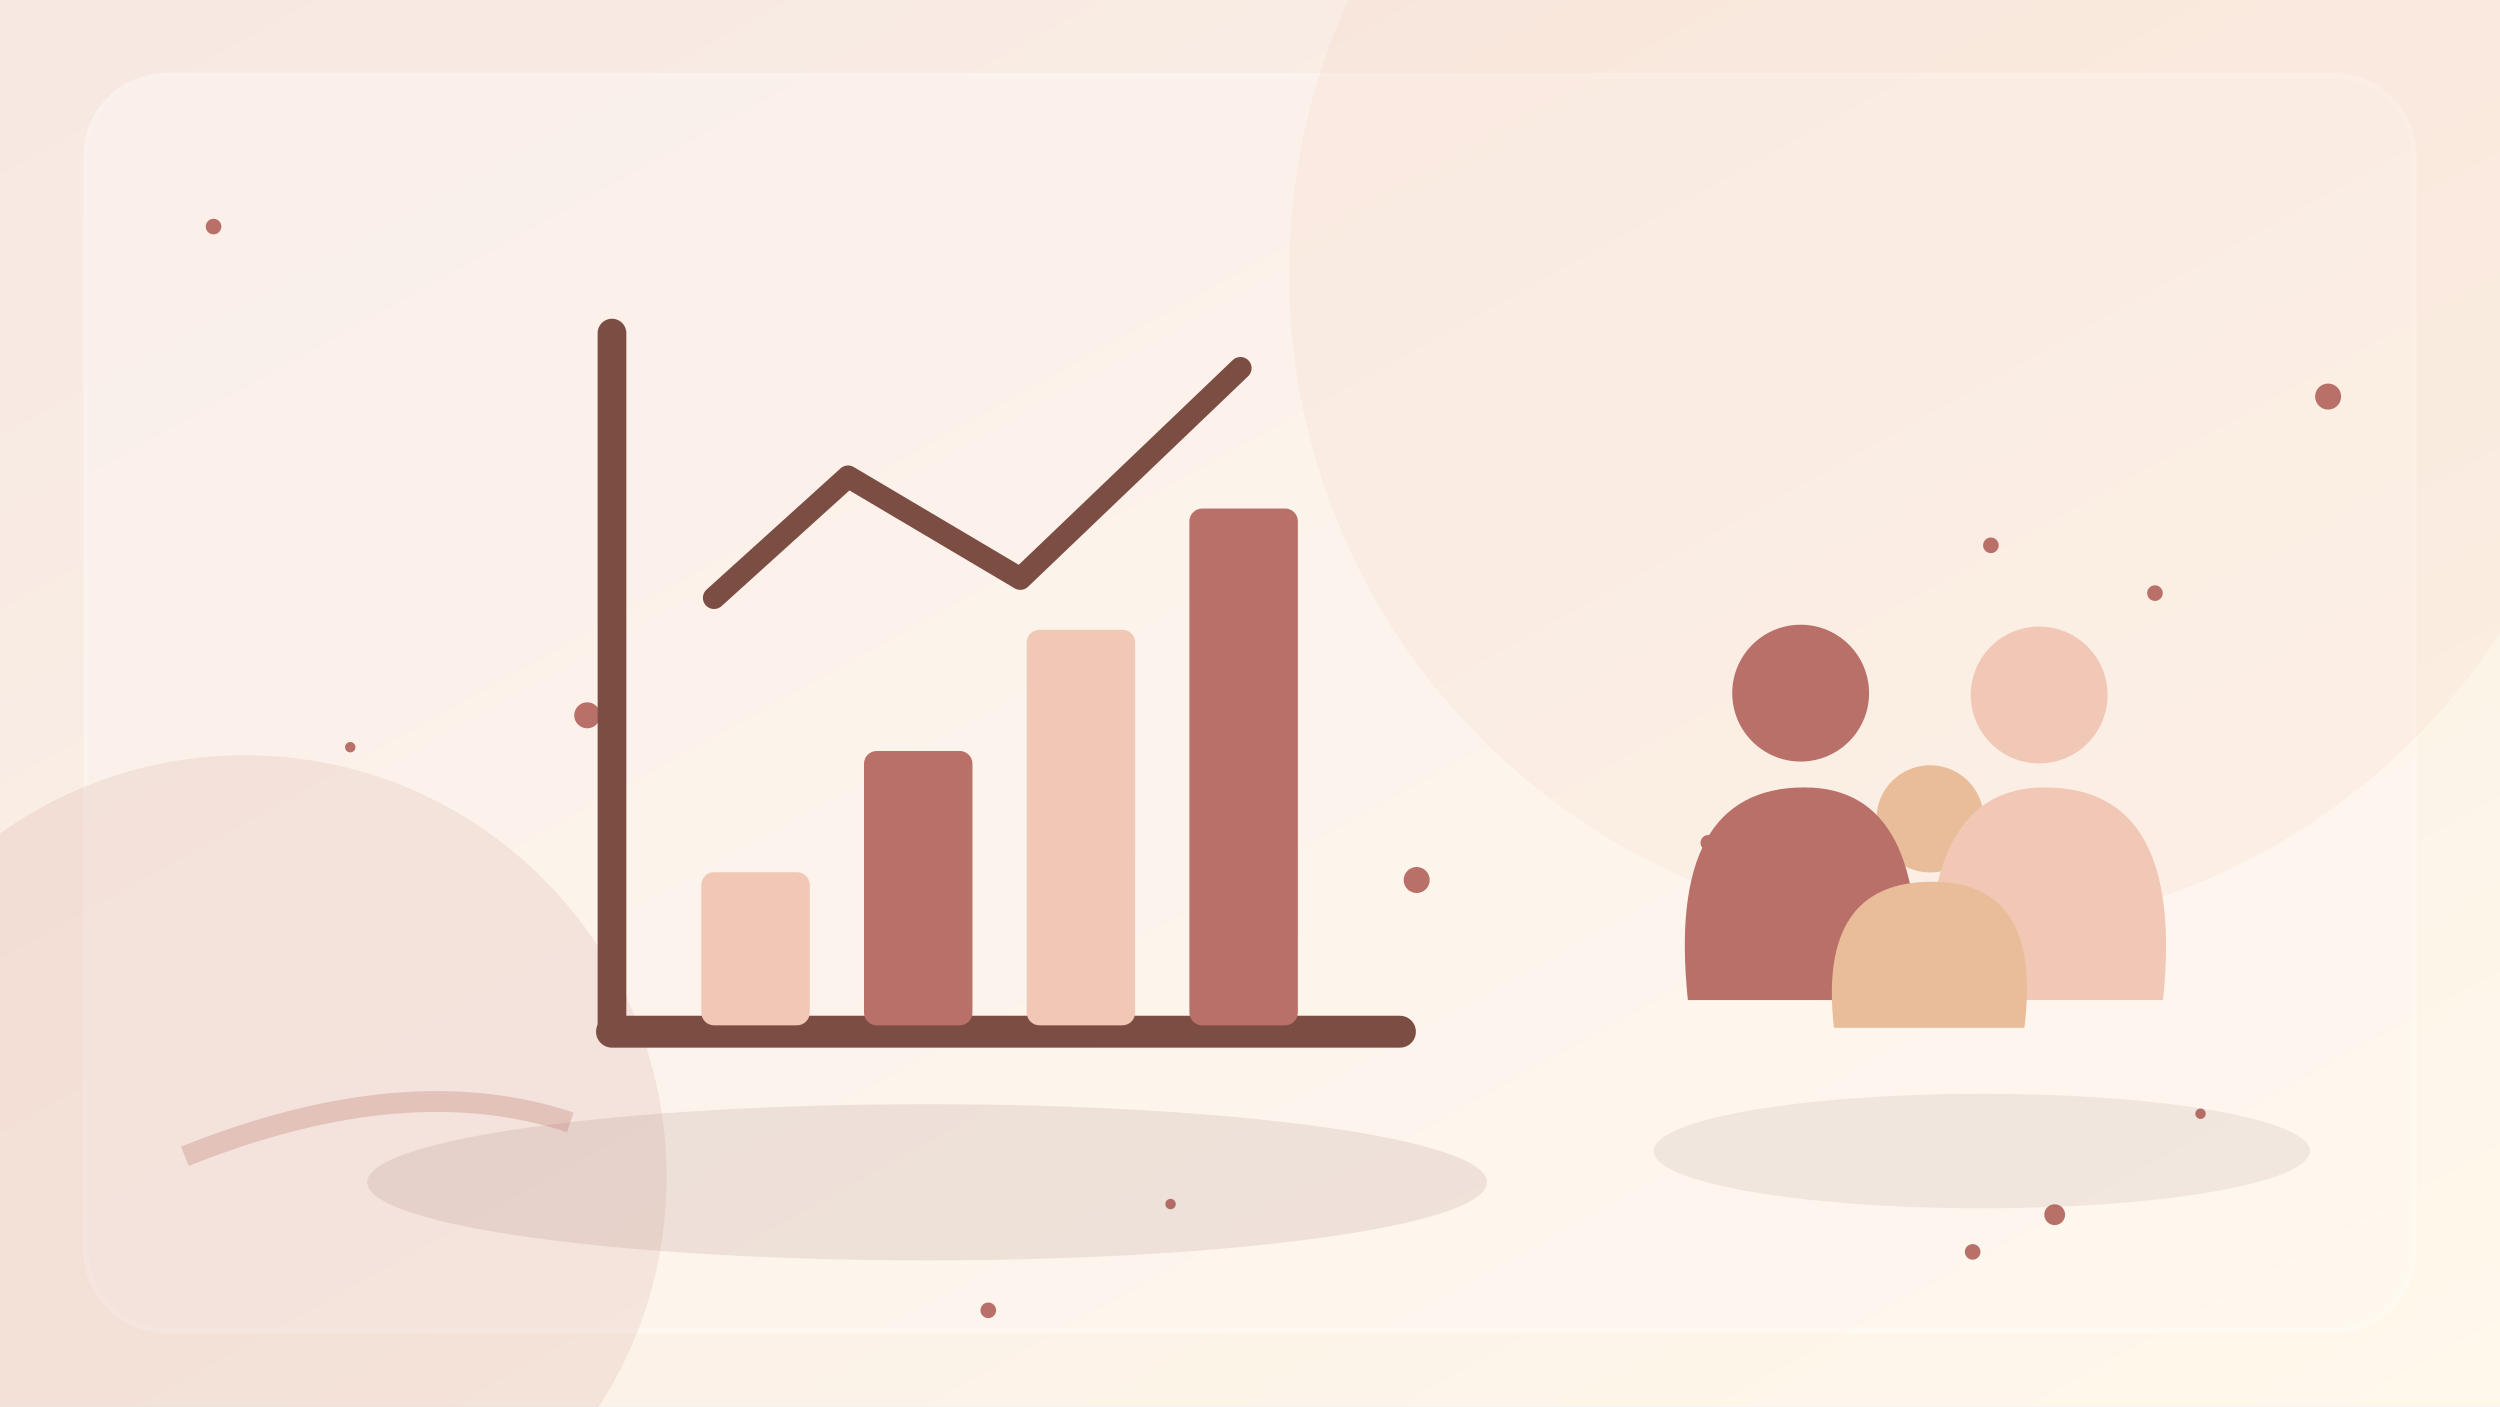
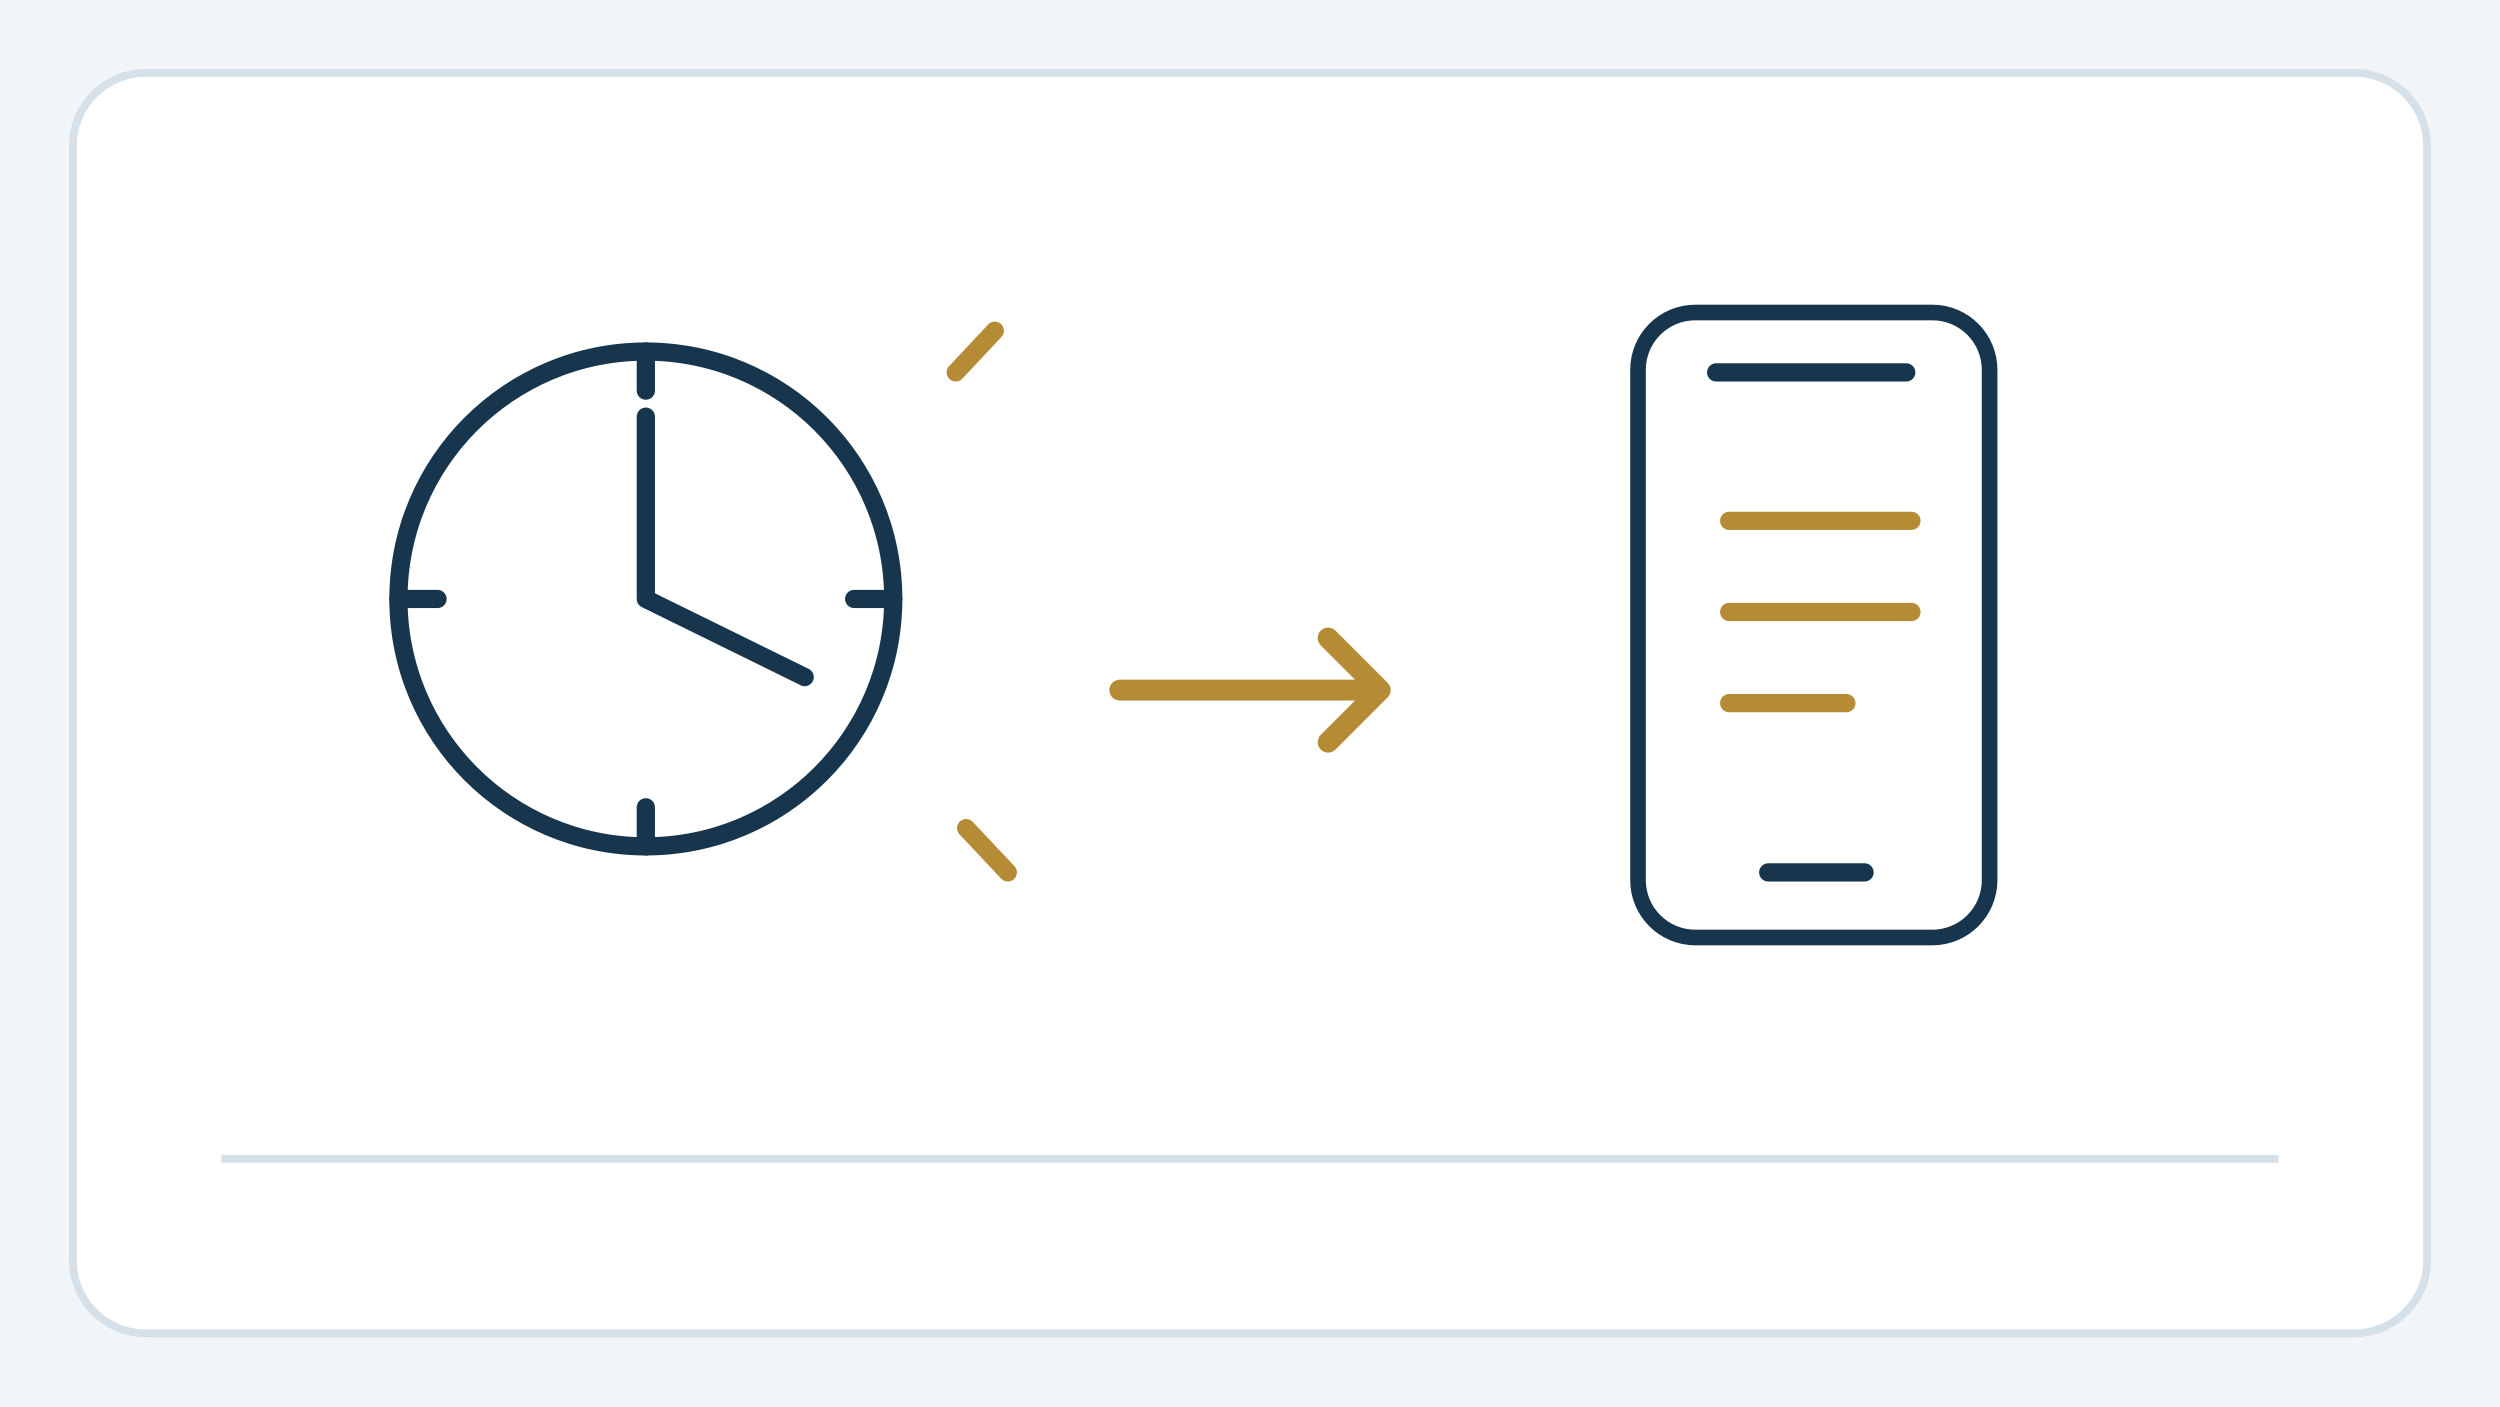
- <svg xmlns="http://www.w3.org/2000/svg" width="960" height="540" viewBox="0 0 960 540" role="img" aria-label="Autorska ilustracja: Ponowne szukanie wsparcia po nieudanym kontakcie">
-   <defs>
-     <linearGradient id="background" x1="0" y1="0" x2="1" y2="1">
-       <stop offset="0" stop-color="#f7e8e1" />
-       <stop offset="1" stop-color="#fff8eb" />
-     </linearGradient>
-   </defs>
-   <rect width="960" height="540" fill="url(#background)" />
-   <rect x="33" y="29" width="894" height="482" rx="31" fill="#fffaf7" opacity=".35" stroke="#fff" stroke-width="2" />
-   <circle cx="748" cy="105" r="253" fill="#f0c8b5" opacity=".16" />
-   <circle cx="94" cy="452" r="162" fill="#b97068" opacity=".12" />
-   <circle cx="789" cy="466.44" r="4" fill="#b97068" stroke="none" stroke-width="4" />
-   <circle cx="82" cy="87" r="3" fill="#b97068" stroke="none" stroke-width="4" />
-   <circle cx="757.5" cy="480.72" r="3" fill="#b97068" stroke="none" stroke-width="4" />
-   <circle cx="225.5" cy="274.68" r="5" fill="#b97068" stroke="none" stroke-width="4" />
-   <circle cx="894" cy="152.28" r="5" fill="#b97068" stroke="none" stroke-width="4" />
-   <circle cx="656" cy="323.64" r="3" fill="#b97068" stroke="none" stroke-width="4" />
-   <circle cx="544" cy="337.92" r="5" fill="#b97068" stroke="none" stroke-width="4" />
-   <circle cx="404" cy="354.24" r="4" fill="#b97068" stroke="none" stroke-width="4" />
-   <circle cx="845" cy="427.68" r="2" fill="#b97068" stroke="none" stroke-width="4" />
-   <circle cx="698" cy="321.6" r="4" fill="#b97068" stroke="none" stroke-width="4" />
-   <circle cx="379.5" cy="503.16" r="3" fill="#b97068" stroke="none" stroke-width="4" />
-   <circle cx="134.5" cy="286.92" r="2" fill="#b97068" stroke="none" stroke-width="4" />
-   <circle cx="827.5" cy="227.76" r="3" fill="#b97068" stroke="none" stroke-width="4" />
-   <circle cx="764.5" cy="209.4" r="3" fill="#b97068" stroke="none" stroke-width="4" />
-   <circle cx="449.5" cy="462.36" r="2" fill="#b97068" stroke="none" stroke-width="4" />
-   <ellipse cx="356" cy="454" rx="215" ry="30" fill="#7c4e43" opacity=".12" />
-   <ellipse cx="761" cy="442" rx="126" ry="22" fill="#7c4e43" opacity=".10" />
-   <g transform="translate(186 74) scale(1.225)">
-     <path d="M40 263L287 263" stroke="#7c4e43" stroke-width="10" stroke-linecap="round" fill="none" />
-     <path d="M40 263L40 44" stroke="#7c4e43" stroke-width="9" stroke-linecap="round" fill="none" />
-     <rect x="68" y="213" width="34" height="48" rx="4" fill="#f0c8b5" stroke="none" stroke-width="4" />
-     <rect x="119" y="175" width="34" height="86" rx="4" fill="#b97068" stroke="none" stroke-width="4" />
-     <rect x="170" y="137" width="34" height="124" rx="4" fill="#f0c8b5" stroke="none" stroke-width="4" />
-     <rect x="221" y="99" width="34" height="162" rx="4" fill="#b97068" stroke="none" stroke-width="4" />
-     <path d="M72 127l42-38 54 32 69-66" fill="none" stroke="#7c4e43" stroke-width="7" stroke-linejoin="round" stroke-linecap="round" />
+ <svg xmlns="http://www.w3.org/2000/svg" width="960" height="540" viewBox="0 0 960 540" role="img" aria-label="Ponowne szukanie wsparcia po nieudanym kontakcie — czas i kontakt">
+   <rect width="960" height="540" fill="#f1f5f8" />
+   <rect x="28" y="28" width="904" height="484" rx="28" fill="#fff" stroke="#d6e0e8" stroke-width="3" />
+   <g transform="translate(93 85)">
+     <circle cx="155" cy="145" r="95" fill="none" stroke="#17364d" stroke-width="7" />
+     <path d="M155 145V75 M155 145L216 175 M155 50V65 M250 145H235 M155 240V225 M60 145H75" fill="none" stroke="#17364d" stroke-width="7" stroke-linecap="round" stroke-linejoin="round" />
+     <path d="M274 58L289 42 M278 233L294 250" fill="none" stroke="#b68b36" stroke-width="7" stroke-linecap="round" stroke-linejoin="round" />
  </g>
-   <g transform="translate(624 198) scale(0.710)">
-     <circle cx="95" cy="96" r="37" fill="#b97068" stroke="none" stroke-width="4" />
-     <circle cx="224" cy="97" r="37" fill="#f0c8b5" stroke="none" stroke-width="4" />
-     <circle cx="165" cy="164" r="29" fill="#e9bd99" stroke="none" stroke-width="4" />
-     <path d="M34 262q-12-115 63-115q68 0 60 115" fill="#b97068" stroke="none" stroke-width="5" stroke-linejoin="round" stroke-linecap="round" />
-     <path d="M165 262q-6-115 62-115q76 0 64 115" fill="#f0c8b5" stroke="none" stroke-width="5" stroke-linejoin="round" stroke-linecap="round" />
-     <path d="M113 277q-9-79 53-79q60 0 50 79" fill="#e9bd99" stroke="none" stroke-width="5" stroke-linejoin="round" stroke-linecap="round" />
+   <g transform="translate(539 85)">
+     <rect x="90" y="35" width="135" height="240" rx="22" fill="#fff" stroke="#17364d" stroke-width="6" />
+     <path d="M120 58H193 M140 250H177" fill="none" stroke="#17364d" stroke-width="7" stroke-linecap="round" stroke-linejoin="round" />
+     <path d="M125 115H195 M125 150H195 M125 185H170" fill="none" stroke="#b68b36" stroke-width="7" stroke-linecap="round" stroke-linejoin="round" />
  </g>
-   <path d="M71 444q85-34 148-13" fill="none" stroke="#b97068" opacity=".29" stroke-width="8" />
+   <path d="M430 265H530 M510 245L530 265L510 285" fill="none" stroke="#b68b36" stroke-width="8" stroke-linecap="round" stroke-linejoin="round" />
+   <path d="M85 445H875" fill="none" stroke="#d6e0e8" stroke-width="3" />
</svg>
